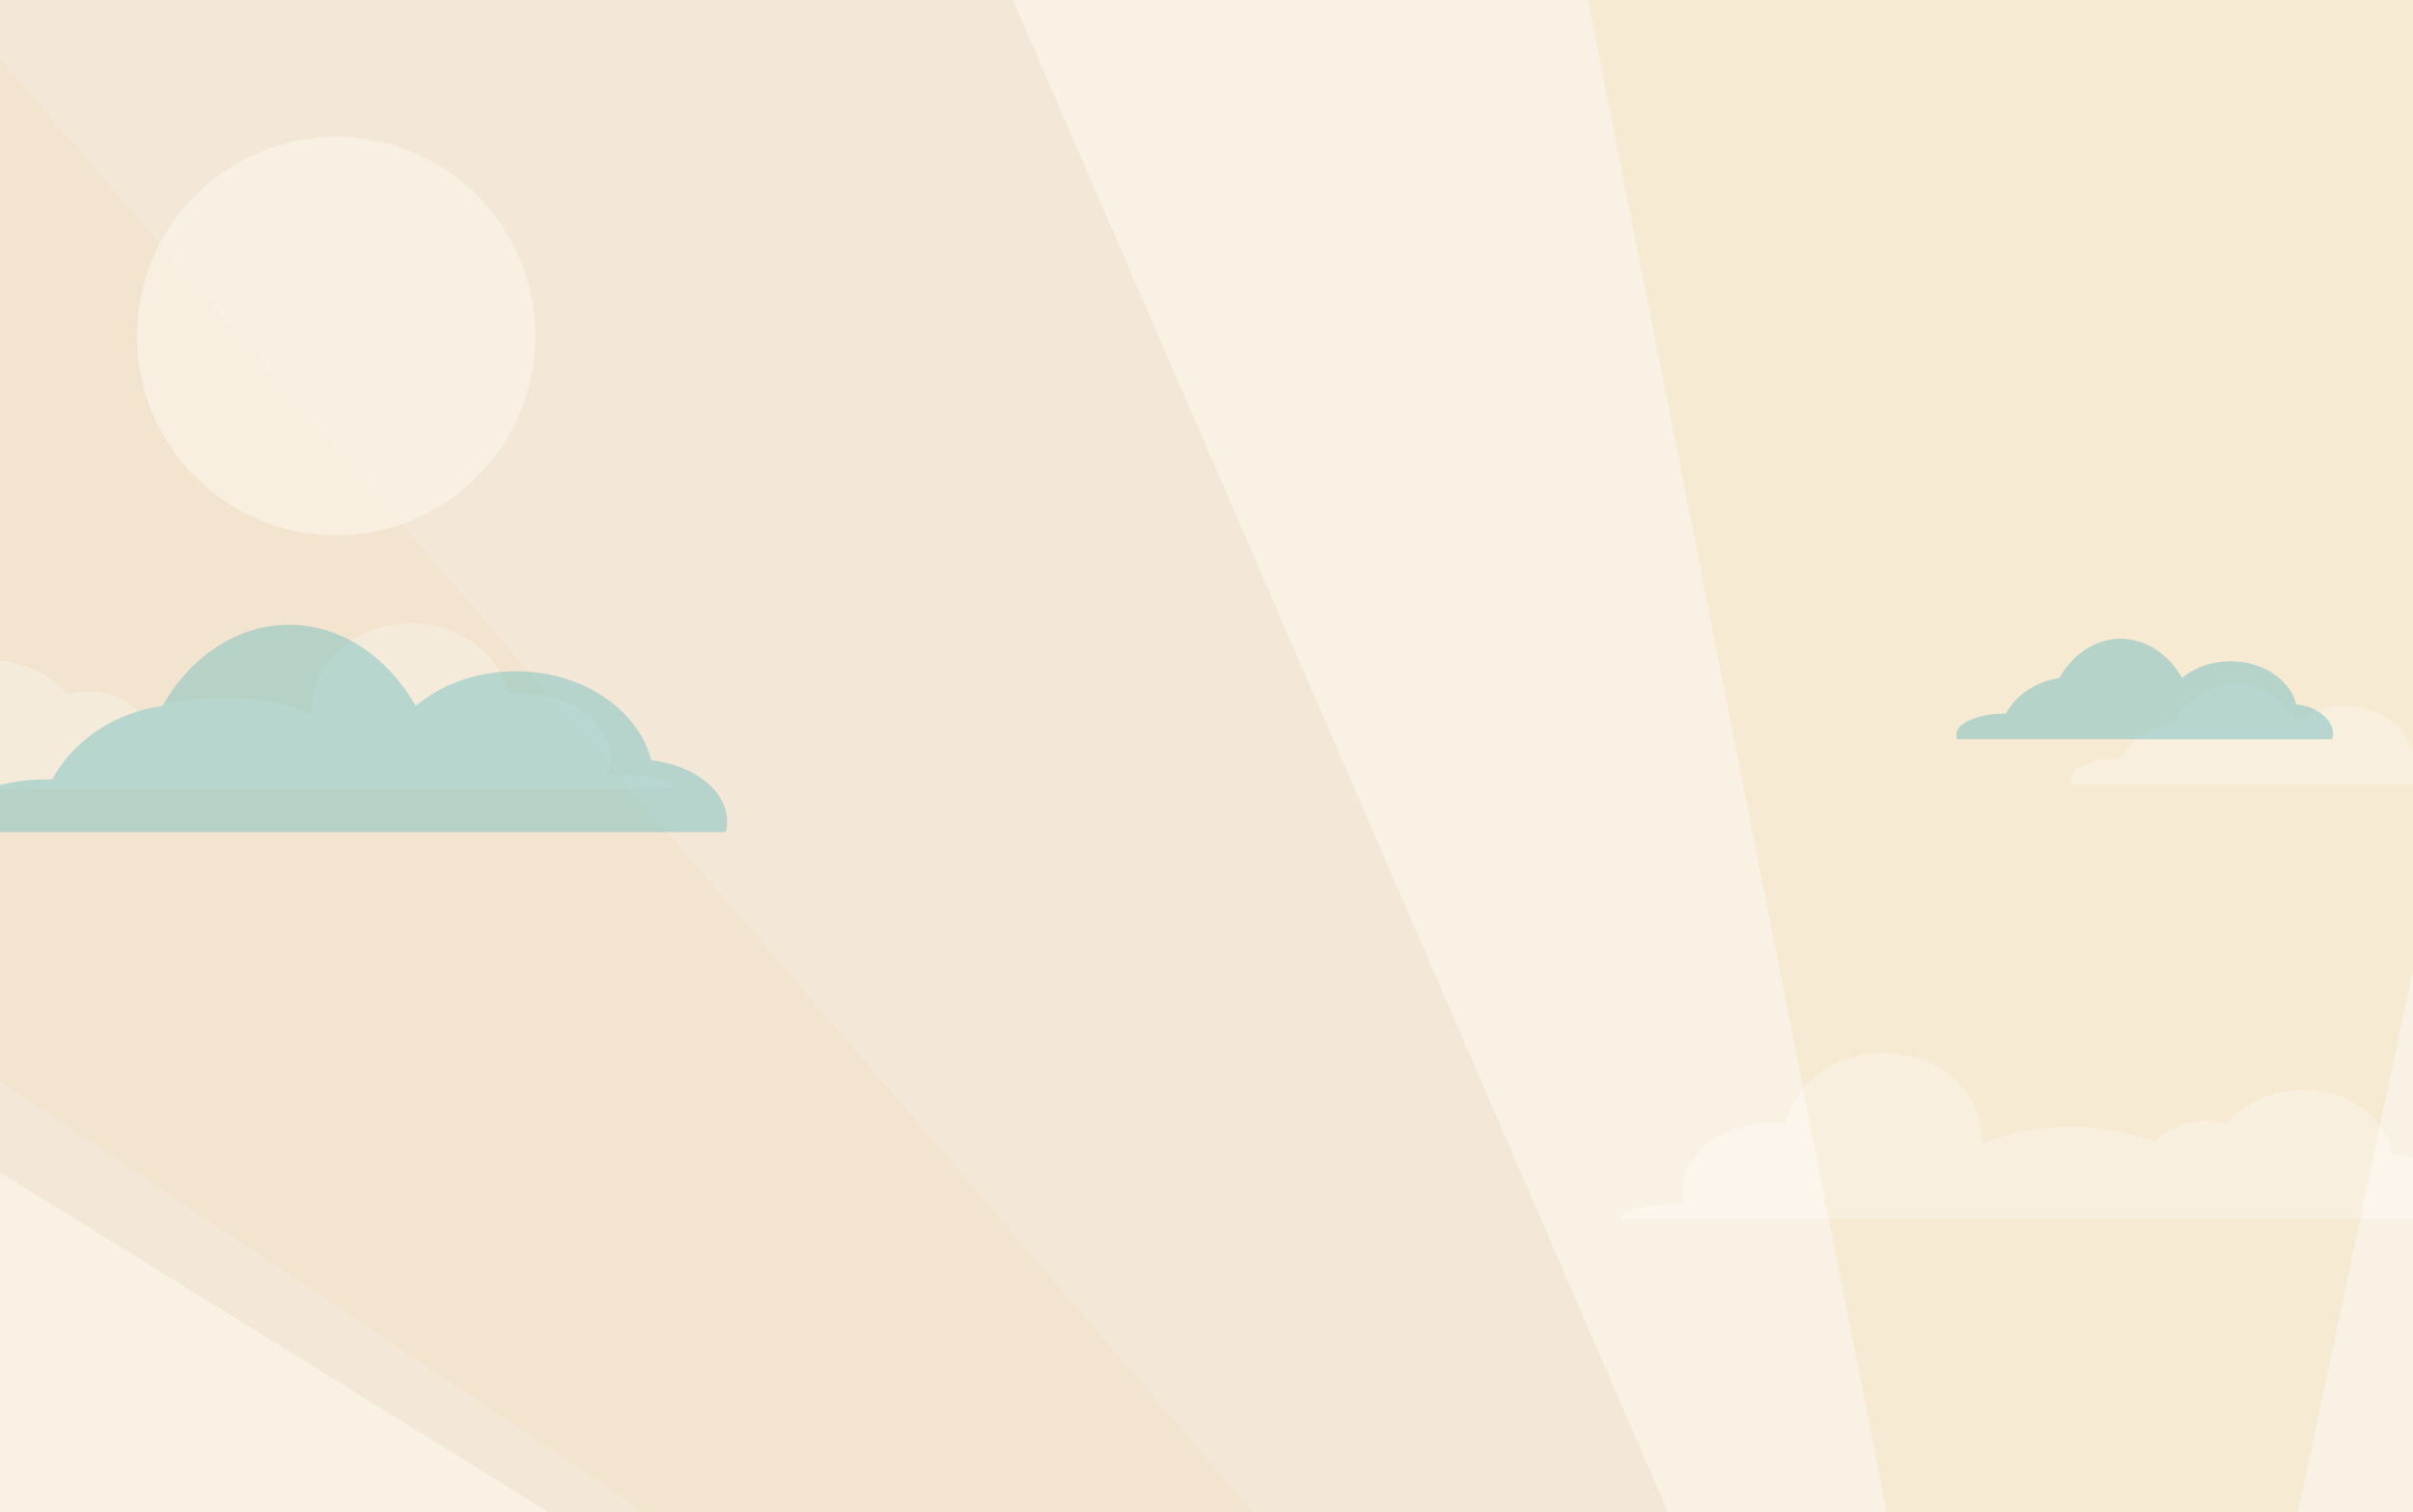
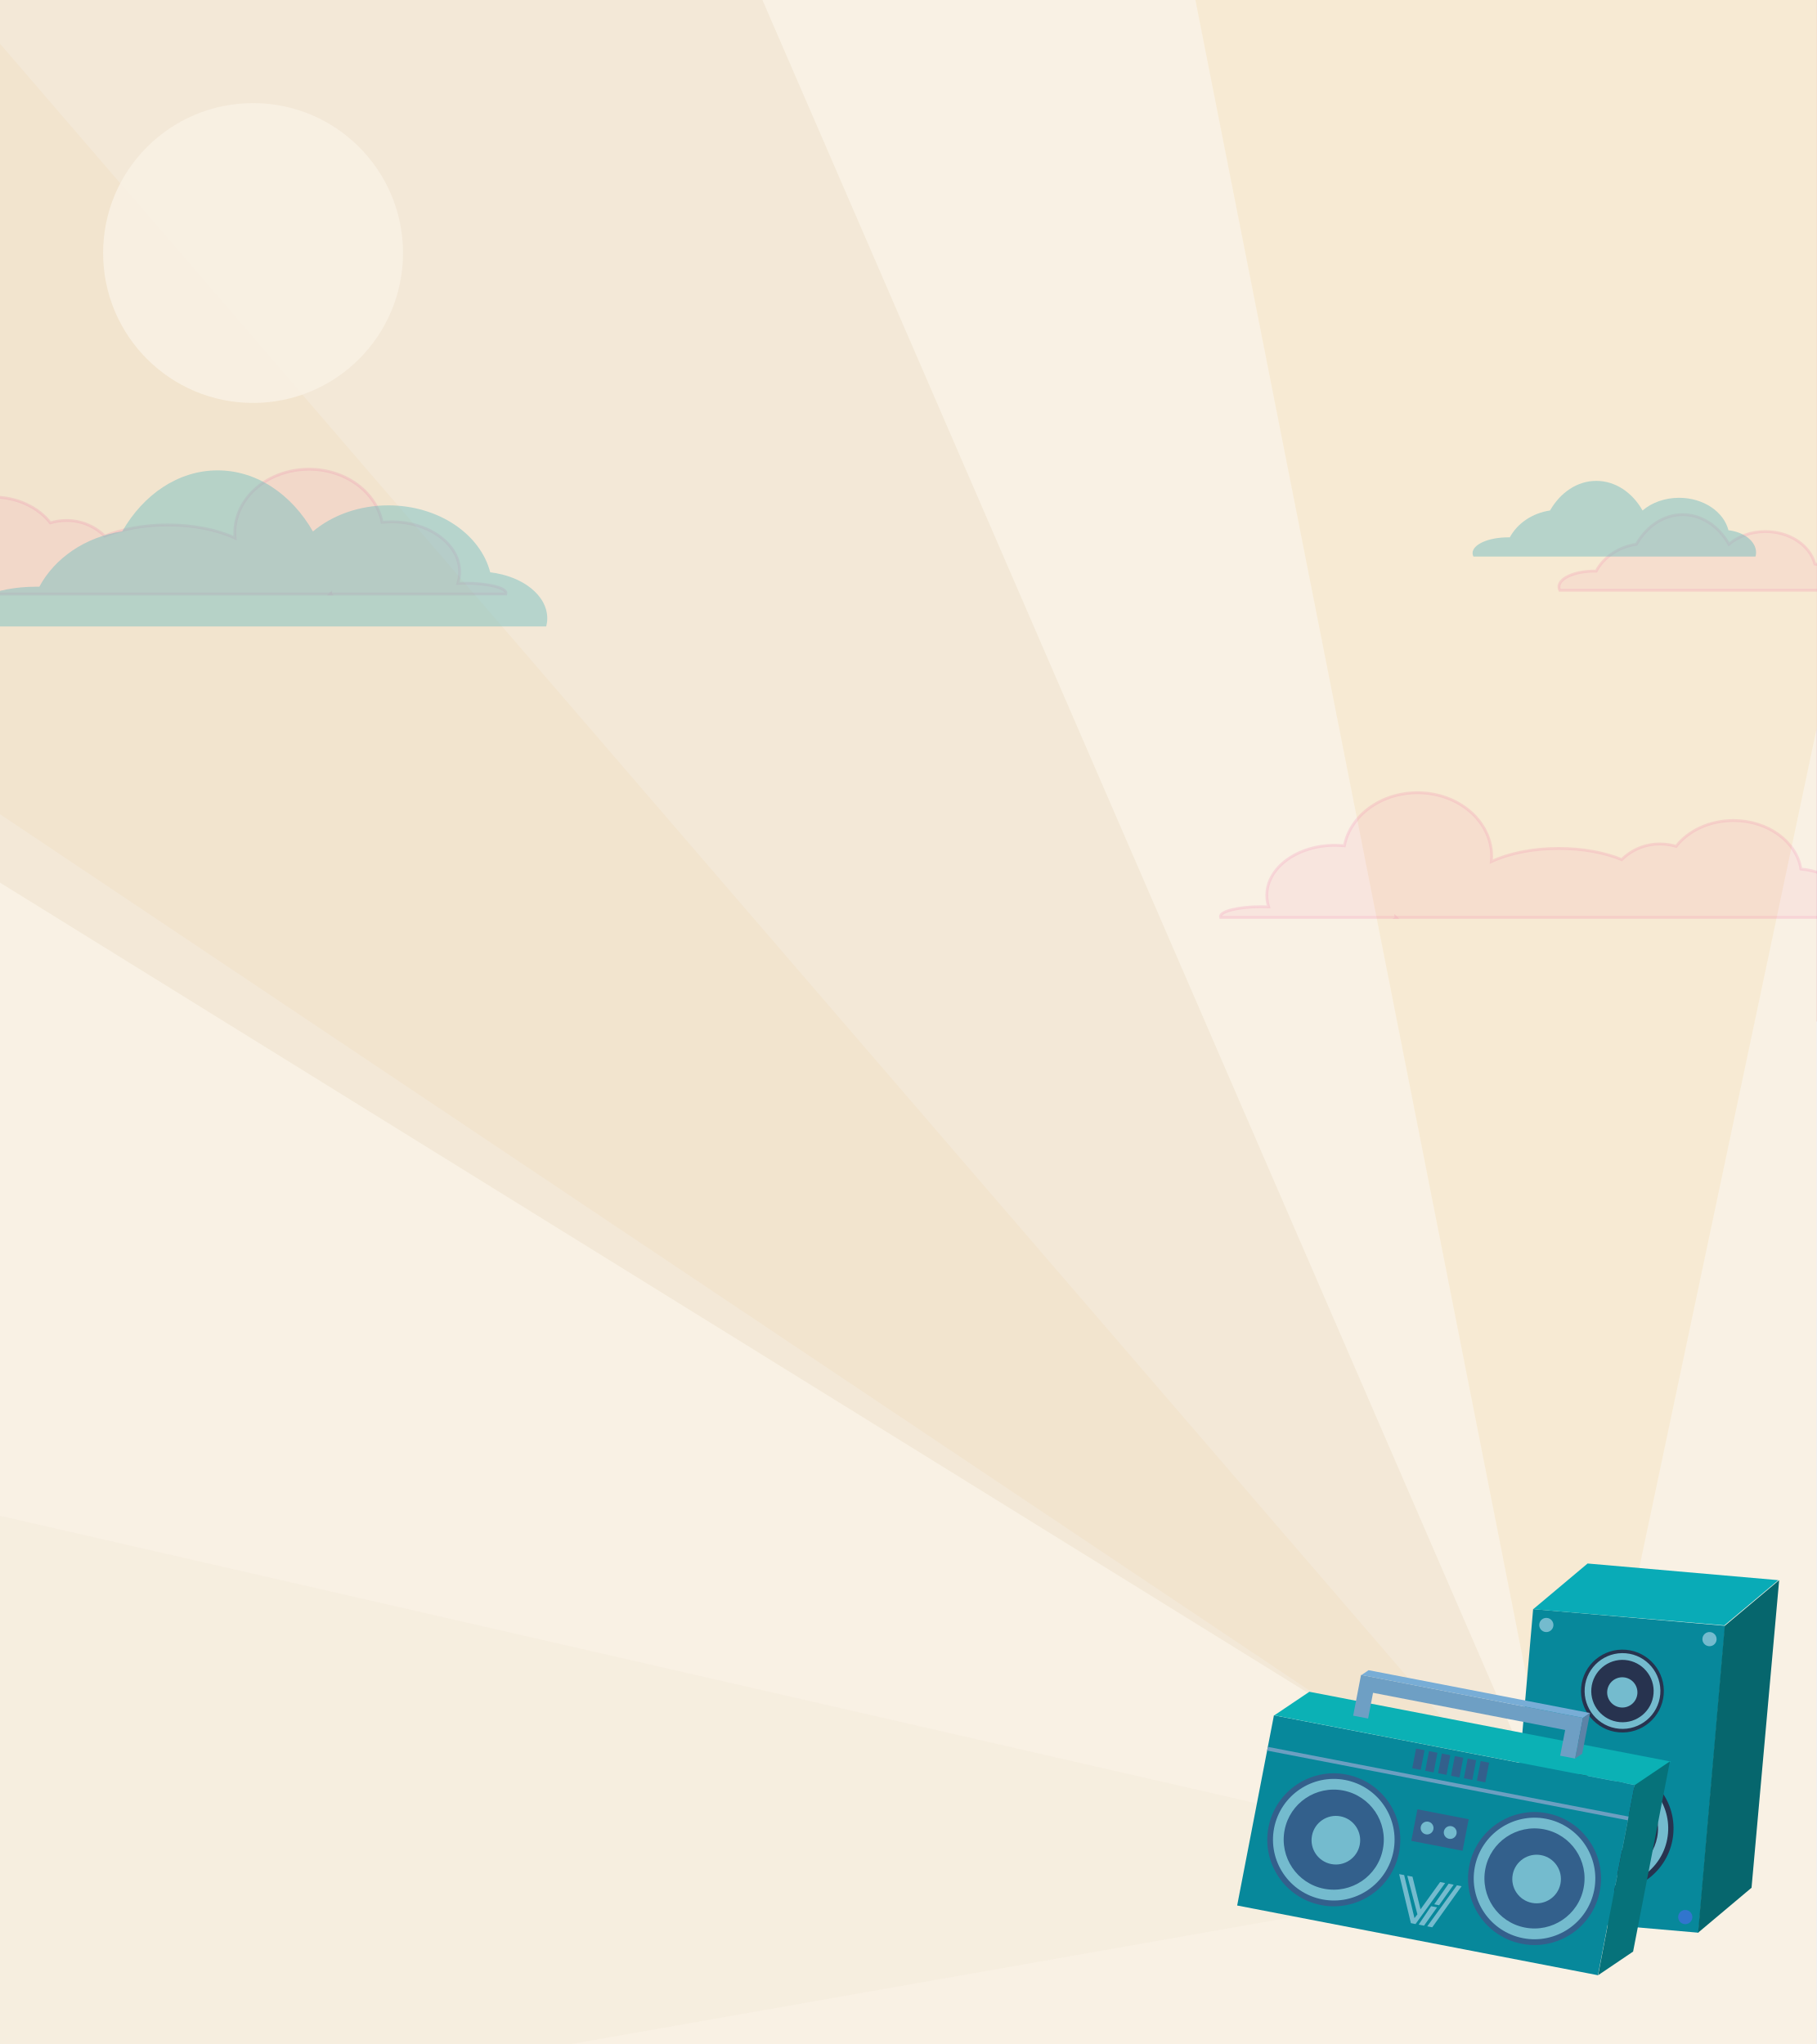
- <svg xmlns="http://www.w3.org/2000/svg" width="1920" height="1203" version="1.1" viewBox="0 0 1920 1203" xml:space="preserve">
+ <svg xmlns="http://www.w3.org/2000/svg" enable-background="new 0 0 1920 2161" version="1.1" viewBox="0 0 1920 2161" xml:space="preserve">
+   <style type="text/css">
+         #large-red-cloud-r { will-change: transform; animation: rl-r-1 45s linear infinite; } #large-red-cloud-l { will-change: transform; animation: lr-1 41s linear infinite; } #small-teal-cloud-l { will-change: transform; animation: rl-r-1 130s linear infinite; } #small-red-cloud-l { will-change: transform; animation: rl-r-1 93s linear infinite; } #cloud-1 { will-change: transform; animation: lr-1 50s linear infinite; } @keyframes rl-r-1 { from { transform: translateX(650px); } to { transform: translateX(-3000px); } } .st10 { fill: rgba(102, 185, 191, 0.35); } .st8, .st7 { fill: rgba(231, 0, 115, 0.2); stroke: rgba(231, 0, 115, 0.4); stroke-width: 3; } @keyframes lr-1 { from { transform: translateX(-600px); } to { transform: translateX(3000px); } } .st0{fill:#F9F1E4;} .st1{fill:#E89087;} .st2{opacity:0.6;fill:#EFE3CE;enable-background:new ;} .st3{opacity:0.37;fill:#F2E9D7;enable-background:new ;} .st4{fill:#F2E4CE;} .st5{opacity:0.58;fill:#F7E6C6;enable-background:new ;} .st6{opacity:0.85;fill:#F9F1E4;enable-background:new ;} .st7{opacity:0.25;} .st9{opacity:0.43;} .st10{fill:#66B9BF;} .st11{fill:#07889B;} .st12{fill:#27334F;} .st13{fill:#74BBCE;} .st14{fill:#3175CD;} .st15{fill:#06666D;} .st16{fill:#09ABB7;} .st17{fill:#33608C;} .st18{fill:#6C9FC1;} .st19{fill:#0BB1B5;} .st20{fill:#06727A;} .st21{fill:#6E9FC4;} .st22{fill:#78ADD6;} .st23{fill:#5C83A7;} .st24{opacity:0.45;}
+     </style>
  <g id="backgrounds" transform="translate(-2316,-2893.7)">
-     <rect class="st0" x="2316" y="3947.9" width="1920" height="1106.8" fill="#f9f1e4" />
-     <rect class="st1" x="2316" y="2893.7" width="1920" height="1080" fill="#e89087" />
-     <rect class="st0" x="2316" y="2893.7" width="1920" height="1203" fill="#f9f1e4" stroke-width=".929" />
+     <rect width="1920" height="1106.8" x="2316" y="3947.9" class="st0" />
+     <rect width="1920" height="1080" x="2316" y="2893.7" class="st1" />
+     <rect width="1920" height="1394" x="2316" y="2893.7" class="st0" />
  </g>
  <g id="strobey_things" transform="translate(-2316,-2893.7)">
-     <polygon class="st2" points="822.4 2901.4 3970 4851.7 3093.8 2828.7" enable-background="new" fill="#efe3ce" opacity=".6" />
-     <polygon class="st3" points="2108 5197.7 3958 4872 2076.1 4441.3" enable-background="new" fill="#f2e9d7" opacity=".37" />
-     <polygon class="st4" points="881.3 2794.2 3973.7 4864.1 2222.7 2831.6" fill="#f2e4ce" />
-     <polygon class="st5" points="3548.2 2734.5 3975.4 4898.6 4412.3 2831.2" enable-background="new" fill="#f7e6c6" opacity=".58" />
-     <circle class="st6" cx="2583.5" cy="3161.2" r="158.5" enable-background="new" fill="#f9f1e4" opacity=".85" />
-     <g class="st7" fill="#fff" opacity=".25">
-       <path class="st8" d="m3791.5 3863.5c0 0.1-0.1 0.2-0.1 0.2h0.3z" />
-       <path class="st8" d="m4275 3857.7c0-23.2-24.1-42.4-55.3-45.2-4.6-28.9-34.8-51.3-71.3-51.3-25.5 0-47.9 10.9-60.6 27.3-5.5-1.7-11.2-2.5-17-2.5-15.2-0.1-29.7 5.8-40.5 16.5-17.8-7.3-41-11.8-66.5-11.8-27.8 0-53 5.3-71.3 13.9 0.2-1.8 0.3-3.7 0.3-5.5 0-37.2-35.1-67.3-78.4-67.3-38.9 0-71.1 24.3-77.3 56.1-3.3-0.3-6.7-0.5-10.1-0.5-39.7 0-71.9 23.7-71.9 52.9 0 4.1 0.7 8.3 1.9 12.2-2.5-0.1-5-0.2-7.6-0.2-23.9 0-43.3 4.7-43.3 10.4 0 0.3 0.1 0.7 0.2 1h185.1c0.1-0.1 0.1-0.1 0.1-0.2l0.1 0.2h482.8c0.3-2 0.6-4 0.6-6z" />
+     <polygon fill="#efe3ce" points="822.4 2901.4 3970 4851.7 3093.8 2828.7" class="st2" enable-background="new" opacity=".6" />
+     <polygon fill="#f2e9d7" points="2108 5197.7 3958 4872 2076.1 4441.3" class="st3" enable-background="new" opacity=".37" />
+     <polygon fill="#f2e4ce" points="881.3 2794.2 3973.7 4864.1 2222.7 2831.6" class="st4" />
+     <polygon fill="#f7e6c6" points="3548.2 2734.5 3975.4 4898.6 4412.3 2831.2" class="st5" enable-background="new" opacity=".58" />
+     <circle cx="2583.5" cy="3161.2" r="158.5" fill="#f9f1e4" class="st6" enable-background="new" opacity=".85" />
+     <g id="large-red-cloud-r" fill="#fff" class="st7" opacity=".25">
+       <path d="m3791.5 3863.5c0 0.1-0.1 0.2-0.1 0.2h0.3z" class="st8" />
+       <path d="m4275 3857.7c0-23.2-24.1-42.4-55.3-45.2-4.6-28.9-34.8-51.3-71.3-51.3-25.5 0-47.9 10.9-60.6 27.3-5.5-1.7-11.2-2.5-17-2.5-15.2-0.1-29.7 5.8-40.5 16.5-17.8-7.3-41-11.8-66.5-11.8-27.8 0-53 5.3-71.3 13.9 0.2-1.8 0.3-3.7 0.3-5.5 0-37.2-35.1-67.3-78.4-67.3-38.9 0-71.1 24.3-77.3 56.1-3.3-0.3-6.7-0.5-10.1-0.5-39.7 0-71.9 23.7-71.9 52.9 0 4.1 0.7 8.3 1.9 12.2-2.5-0.1-5-0.2-7.6-0.2-23.9 0-43.3 4.7-43.3 10.4 0 0.3 0.1 0.7 0.2 1h185.1c0.1-0.1 0.1-0.1 0.1-0.2l0.1 0.2h482.8c0.3-2 0.6-4 0.6-6z" class="st8" />
    </g>
-     <g class="st7" fill="#fff" opacity=".25">
-       <path class="st8" d="m2665.5 3521.5c0 0.1 0.1 0.2 0.1 0.2h-0.3l0.2-0.2z" />
-       <path class="st8" d="m2182 3515.7c0-23.2 24.1-42.4 55.3-45.2 4.6-28.9 34.8-51.3 71.3-51.3 25.5 0 47.9 10.9 60.6 27.3 5.5-1.7 11.2-2.5 17-2.5 15.2-0.1 29.7 5.8 40.5 16.5 17.8-7.3 41.1-11.8 66.5-11.8 27.8 0 53 5.3 71.3 13.9-0.2-1.8-0.3-3.7-0.3-5.5 0-37.2 35.1-67.3 78.4-67.3 38.9 0 71.1 24.3 77.3 56.1 3.3-0.3 6.7-0.5 10.1-0.5 39.7 0 71.9 23.7 71.9 52.9 0 4.1-0.7 8.3-1.9 12.2 2.5-0.1 5-0.2 7.6-0.2 23.9 0 43.3 4.7 43.3 10.4 0 0.3-0.1 0.7-0.2 1h-185.2c-0.1-0.1-0.1-0.1-0.1-0.2h-0.1c0 0.1-0.1 0.1-0.1 0.2h-482.8c-0.2-2-0.4-4-0.4-6z" />
+     <g id="large-red-cloud-l" fill="#fff" class="st7" opacity=".25">
+       <path d="m2665.5 3521.5c0 0.1 0.1 0.2 0.1 0.2h-0.3l0.2-0.2z" class="st8" />
+       <path d="m2182 3515.7c0-23.2 24.1-42.4 55.3-45.2 4.6-28.9 34.8-51.3 71.3-51.3 25.5 0 47.9 10.9 60.6 27.3 5.5-1.7 11.2-2.5 17-2.5 15.2-0.1 29.7 5.8 40.5 16.5 17.8-7.3 41.1-11.8 66.5-11.8 27.8 0 53 5.3 71.3 13.9-0.2-1.8-0.3-3.7-0.3-5.5 0-37.2 35.1-67.3 78.4-67.3 38.9 0 71.1 24.3 77.3 56.1 3.3-0.3 6.7-0.5 10.1-0.5 39.7 0 71.9 23.7 71.9 52.9 0 4.1-0.7 8.3-1.9 12.2 2.5-0.1 5-0.2 7.6-0.2 23.9 0 43.3 4.7 43.3 10.4 0 0.3-0.1 0.7-0.2 1h-185.2c-0.1-0.1-0.1-0.1-0.1-0.2h-0.1c0 0.1-0.1 0.1-0.1 0.2h-482.8c-0.2-2-0.4-4-0.4-6z" class="st8" />
    </g>
-     <g class="st7" opacity=".25">
-       <path class="st8" d="m4263.6 3513.6c0-11.8-12.6-21.7-29.2-23.6-5-19.6-26.5-34.3-52.2-34.3-15.2 0-28.9 5.1-38.6 13.4-10.8-19-28.7-31.3-48.9-31.3s-38 12.3-48.9 31.3c-18.9 2.8-34.6 13.7-42.5 28.4h-1.8c-20.8 0-37.6 7.5-37.6 16.7 0 1.3 0.3 2.5 0.9 3.6h298.2c0.4-1.4 0.6-2.8 0.6-4.2z" fill="#fff" />
+     <g id="small-red-cloud-l" class="st7" opacity=".25">
+       <path fill="#fff" d="m4263.6 3513.6c0-11.8-12.6-21.7-29.2-23.6-5-19.6-26.5-34.3-52.2-34.3-15.2 0-28.9 5.1-38.6 13.4-10.8-19-28.7-31.3-48.9-31.3s-38 12.3-48.9 31.3c-18.9 2.8-34.6 13.7-42.5 28.4h-1.8c-20.8 0-37.6 7.5-37.6 16.7 0 1.3 0.3 2.5 0.9 3.6h298.2c0.4-1.4 0.6-2.8 0.6-4.2z" class="st8" />
    </g>
  </g>
-   <g class="st9" transform="translate(0 4.8828e-5)" opacity=".43">
-     <path class="st10" d="m578.5 653.8c0-24.4-26-44.7-60.3-48.7-10.4-40.4-54.7-70.8-107.7-70.8-31.3 0-59.6 10.6-79.7 27.6-22.4-39.1-59.2-64.6-100.8-64.6s-78.4 25.5-100.8 64.5c-38.9 5.8-71.4 28.2-87.6 58.5h-3.6c-42.8 0-77.5 15.4-77.5 34.5 0 2.6 0.7 5.1 1.9 7.5h615c0.7-2.8 1.1-5.6 1.1-8.5z" fill="#66b9bf" />
+   <g id="cloud-1" class="st9" opacity=".43">
+     <path fill="#66b9bf" d="m578.5 653.8c0-24.4-26-44.7-60.3-48.7-10.4-40.4-54.7-70.8-107.7-70.8-31.3 0-59.6 10.6-79.7 27.6-22.4-39.1-59.2-64.6-100.8-64.6s-78.4 25.5-100.8 64.5c-38.9 5.8-71.4 28.2-87.6 58.5h-3.6c-42.8 0-77.5 15.4-77.5 34.5 0 2.6 0.7 5.1 1.9 7.5h615c0.7-2.8 1.1-5.6 1.1-8.5z" class="st10" />
  </g>
-   <g transform="translate(0 4.8828e-5)">
-     <rect class="st11" transform="matrix(.9962 .086634 -.086634 .9962 168.63 -140.94)" x="1606.2" y="1709.5" width="203.8" height="325.7" fill="#07889b" />
-     <circle class="st12" transform="matrix(.08661 -.9962 .9962 .08661 -370.39 3462)" cx="1702.8" cy="1933" r="66.3" fill="#27334f" />
-     <g fill="#74bbce">
-       <circle class="st13" transform="matrix(.08661 -.9962 .9962 .08661 -372.68 3463.8)" cx="1702.6" cy="1935.1" r="24.2" />
-       <path class="st13" d="m1708.1 1872.7c-33.3-2.9-62.7 21.8-65.6 55.1s21.8 62.7 55.1 65.6 62.7-21.8 65.6-55.1c2.9-33.4-21.8-62.7-55.1-65.6zm-9.6 110c-27.4-2.4-47.8-26.6-45.4-54s26.6-47.8 54-45.4 47.8 26.6 45.4 54c-2.4 27.5-26.5 47.8-54 45.4z" />
-       <circle class="st13" transform="matrix(.08661 -.9962 .9962 .08661 -218.37 3197.6)" cx="1634.6" cy="1717.9" r="7.5" />
-     </g>
-     <circle class="st14" transform="matrix(.08661 -.9962 .9962 .08661 -534.46 3440.6)" cx="1609.1" cy="2011.8" r="7.5" fill="#3175cd" />
-     <circle class="st13" transform="matrix(.08661 -.9962 .9962 .08661 -75.762 3383.1)" cx="1807.1" cy="1732.9" r="7.5" fill="#74bbce" />
-     <circle class="st14" transform="matrix(.08661 -.9962 .9962 .08661 -391.86 3626.1)" cx="1781.6" cy="2026.7" r="7.5" fill="#3175cd" />
-     <circle class="st12" transform="matrix(.08661 -.9962 .9962 .08661 -214.55 3341.6)" cx="1715.1" cy="1787.8" r="43.8" fill="#27334f" />
-     <circle class="st13" transform="matrix(.08661 -.9962 .9962 .08661 -216.06 3342.8)" cx="1715" cy="1789.2" r="16" fill="#74bbce" />
-     <path class="st13" d="m1718.6 1747.9c-22-1.9-41.5 14.4-43.4 36.4s14.4 41.5 36.4 43.4 41.5-14.4 43.4-36.4-14.4-41.5-36.4-43.4zm-6.4 72.8c-18.1-1.6-31.6-17.6-30-35.7s17.6-31.6 35.7-30 31.6 17.6 30 35.7c-1.5 18.1-17.5 31.6-35.7 30z" fill="#74bbce" />
-     <polyline class="st15" points="1851.5 1995.8 1795 2043.3 1823.2 1718.9 1880.7 1670.6" fill="#06666d" />
-     <polygon class="st16" points="1879.8 1670.6 1822.8 1718.4 1620.7 1701.3 1678.2 1653" fill="#09abb7" />
-   </g>
-   <g transform="translate(0 4.8828e-5)">
-     <rect class="st11" transform="matrix(.9818 .1898 -.1898 .9818 397.78 -252.62)" x="1323.8" y="1848.5" width="388.4" height="204.8" fill="#07889b" />
-     <circle class="st17" transform="matrix(.1898 -.9818 .9818 .1898 -767.29 2960.2)" cx="1409.9" cy="1945" r="70.3" fill="#33608c" />
-     <circle class="st13" transform="matrix(.1898 -.9818 .9818 .1898 -765.91 2962.7)" cx="1412.1" cy="1945.4" r="25.7" fill="#74bbce" />
-     <path class="st13" d="m1346.8 1932.8c-6.7 34.8 16 68.5 50.9 75.3s68.5-16 75.3-50.9c6.7-34.8-16-68.5-50.9-75.3-34.9-6.7-68.5 16.1-75.3 50.9zm115 22.2c-5.5 28.7-33.3 47.4-62 41.9s-47.4-33.3-41.9-62 33.3-47.4 62-41.9c28.7 5.6 47.5 33.3 41.9 62z" fill="#74bbce" />
-     <circle class="st17" transform="matrix(.1898 -.9818 .9818 .1898 -635.62 3201.7)" cx="1622.1" cy="1986" r="70.3" fill="#33608c" />
-     <circle class="st13" transform="matrix(.1898 -.9818 .9818 .1898 -634.24 3204.3)" cx="1624.3" cy="1986.4" r="25.7" fill="#74bbce" />
-     <path class="st13" d="m1559 1973.8c-6.7 34.8 16 68.5 50.9 75.3 34.8 6.7 68.5-16 75.3-50.9 6.7-34.8-16-68.5-50.9-75.3-34.9-6.7-68.5 16.1-75.3 50.9zm115 22.2c-5.5 28.7-33.3 47.4-62 41.9s-47.4-33.3-41.9-62 33.3-47.4 62-41.9c28.7 5.6 47.5 33.3 41.9 62z" fill="#74bbce" />
-     <rect class="st18" transform="matrix(.9818 .1898 -.1898 .9818 385.64 -256.2)" x="1336.4" y="1883.7" width="388.5" height="4" fill="#6c9fc1" />
-     <g fill="#33608c">
-       <rect class="st17" transform="matrix(.9818 .1898 -.1898 .9818 380.19 -250.74)" x="1494.9" y="1849.3" width="9.1" height="21.2" />
-       <rect class="st17" transform="matrix(.9818 .1898 -.1898 .9818 383.18 -260.91)" x="1549.5" y="1859.9" width="9.1" height="21.2" />
-       <rect class="st17" transform="matrix(.9818 .1898 -.1898 .9818 382.43 -258.37)" x="1535.9" y="1857.3" width="9.1" height="21.2" />
-       <rect class="st17" transform="matrix(.9818 .1898 -.1898 .9818 381.68 -255.83)" x="1522.2" y="1854.6" width="9.1" height="21.2" />
-       <rect class="st17" transform="matrix(.9818 .1898 -.1898 .9818 380.93 -253.29)" x="1508.6" y="1852" width="9.1" height="21.2" />
-       <rect class="st17" transform="matrix(.9818 .1898 -.1898 .9818 383.93 -263.46)" x="1563.2" y="1862.5" width="9.1" height="21.2" />
-       <rect class="st17" transform="matrix(.9818 .1898 -.1898 .9818 394.8 -253.72)" x="1494.7" y="1917.8" width="55.2" height="34" />
-     </g>
-     <circle class="st13" transform="matrix(.1898 -.9818 .9818 .1898 -675.11 3046.9)" cx="1508.5" cy="1932.5" r="6.8" fill="#74bbce" />
-     <circle class="st13" transform="matrix(.1898 -.9818 .9818 .1898 -659.92 3074.8)" cx="1533" cy="1937.2" r="6.8" fill="#74bbce" />
-     <g fill="#74bbce">
-       <polygon class="st13" points="1493.1 1984.1 1487.6 1983.1 1498.3 2023.9 1495.2 2027.9 1484.3 1982.4 1479 1981.4 1491.4 2033.2 1496.3 2034.2 1527.6 1990.8 1522.3 1989.8 1501.6 2018.6" />
-       <polygon class="st13" points="1514 2037.6 1545 1994.2 1540.1 1993.2 1508.7 2036.6" />
-       <polygon class="st13" points="1531.3 1991.5 1516.1 2013.3 1521.2 2014.3 1536.6 1992.6" />
-       <polygon class="st13" points="1505.3 2035.9 1519.1 2016.5 1512.8 2015.3 1499.6 2034.8" />
-     </g>
-     <polygon class="st19" points="1384.1 1788.6 1347.1 1813.5 1729.3 1887.4 1766.2 1862.4" fill="#0bb1b5" />
-     <polygon class="st20" points="1765.2 1862.2 1727.9 1887.4 1689.3 2088.3 1726.3 2063.3" fill="#06727a" />
-     <polygon class="st21" points="1654.5 1829 1451.4 1789.7 1446.2 1816.9 1430.4 1813.9 1438.7 1770.8 1673.3 1816.2 1665 1859.2 1649.2 1856.2" fill="#6e9fc4" />
-     <polygon class="st22" points="1680.8 1811.1 1673.3 1816.2 1439.2 1770.9 1446.7 1765.8" fill="#78add6" />
-     <polygon class="st23" points="1673.3 1816.2 1680.8 1811.1 1672.5 1854.1 1665 1859.2" fill="#5c83a7" />
-   </g>
-   <g class="st24" transform="translate(0 4.8828e-5)" opacity=".45">
-     <path class="st10" d="m1856.3 584.2c0-11.8-12.6-21.7-29.2-23.6-5-19.6-26.5-34.3-52.2-34.3-15.2 0-28.9 5.1-38.6 13.4-10.8-19-28.7-31.3-48.9-31.3s-38 12.3-48.9 31.3c-18.9 2.8-34.6 13.7-42.5 28.4h-1.8c-20.8 0-37.6 7.5-37.6 16.7 0 1.2 0.3 2.5 0.9 3.6h298.2c0.4-1.4 0.6-2.8 0.6-4.2z" fill="#66b9bf" />
+   <rect width="203.8" height="325.7" x="1606.2" y="1709.5" class="st11" transform="matrix(.9962 .086634 -.086634 .9962 168.63 -140.94)" />
+   <ellipse cx="1702.8" cy="1933" class="st12" rx="66.3" ry="66.3" transform="matrix(.08661 -.9962 .9962 .08661 -370.39 3462)" />
+   <ellipse cx="1702.6" cy="1935.1" class="st13" rx="24.2" ry="24.2" transform="matrix(.08661 -.9962 .9962 .08661 -372.68 3463.8)" />
+   <path d="m1708.1 1872.7c-33.3-2.9-62.7 21.8-65.6 55.1s21.8 62.7 55.1 65.6 62.7-21.8 65.6-55.1c2.9-33.4-21.8-62.7-55.1-65.6zm-9.6 110c-27.4-2.4-47.8-26.6-45.4-54s26.6-47.8 54-45.4 47.8 26.6 45.4 54c-2.4 27.5-26.5 47.8-54 45.4z" class="st13" />
+   <ellipse cx="1634.6" cy="1717.9" class="st13" rx="7.5" ry="7.5" transform="matrix(.08661 -.9962 .9962 .08661 -218.37 3197.6)" />
+   <ellipse cx="1609.1" cy="2011.8" class="st14" rx="7.5" ry="7.5" transform="matrix(.08661 -.9962 .9962 .08661 -534.46 3440.6)" />
+   <ellipse cx="1807.1" cy="1732.9" class="st13" rx="7.5" ry="7.5" transform="matrix(.08661 -.9962 .9962 .08661 -75.762 3383.1)" />
+   <ellipse cx="1781.6" cy="2026.7" class="st14" rx="7.5" ry="7.5" transform="matrix(.08661 -.9962 .9962 .08661 -391.86 3626.1)" />
+   <ellipse cx="1715.1" cy="1787.8" class="st12" rx="43.8" ry="43.8" transform="matrix(.08661 -.9962 .9962 .08661 -214.55 3341.6)" />
+   <ellipse cx="1715" cy="1789.2" class="st13" rx="16" ry="16" transform="matrix(.08661 -.9962 .9962 .08661 -216.06 3342.8)" />
+   <path d="m1718.6 1747.9c-22-1.9-41.5 14.4-43.4 36.4s14.4 41.5 36.4 43.4 41.5-14.4 43.4-36.4-14.4-41.5-36.4-43.4zm-6.4 72.8c-18.1-1.6-31.6-17.6-30-35.7s17.6-31.6 35.7-30 31.6 17.6 30 35.7c-1.5 18.1-17.5 31.6-35.7 30z" class="st13" />
+   <polyline points="1851.5 1995.8 1795 2043.3 1823.2 1718.9 1880.7 1670.6" class="st15" />
+   <polygon points="1620.7 1701.3 1678.2 1653 1879.8 1670.6 1822.8 1718.4" class="st16" />
+   <rect width="388.4" height="204.8" x="1323.8" y="1848.5" class="st11" transform="matrix(.9818 .1898 -.1898 .9818 397.78 -252.62)" />
+   <ellipse cx="1409.9" cy="1945" class="st17" rx="70.3" ry="70.3" transform="matrix(.1898 -.9818 .9818 .1898 -767.29 2960.2)" />
+   <ellipse cx="1412.1" cy="1945.4" class="st13" rx="25.7" ry="25.7" transform="matrix(.1898 -.9818 .9818 .1898 -765.91 2962.7)" />
+   <path d="m1346.8 1932.8c-6.7 34.8 16 68.5 50.9 75.3s68.5-16 75.3-50.9c6.7-34.8-16-68.5-50.9-75.3-34.9-6.7-68.5 16.1-75.3 50.9zm115 22.2c-5.5 28.7-33.3 47.4-62 41.9s-47.4-33.3-41.9-62 33.3-47.4 62-41.9c28.7 5.6 47.5 33.3 41.9 62z" class="st13" />
+   <ellipse cx="1622.1" cy="1986" class="st17" rx="70.3" ry="70.3" transform="matrix(.1898 -.9818 .9818 .1898 -635.62 3201.7)" />
+   <ellipse cx="1624.3" cy="1986.4" class="st13" rx="25.7" ry="25.7" transform="matrix(.1898 -.9818 .9818 .1898 -634.24 3204.3)" />
+   <path d="m1559 1973.8c-6.7 34.8 16 68.5 50.9 75.3 34.8 6.7 68.5-16 75.3-50.9 6.7-34.8-16-68.5-50.9-75.3-34.9-6.7-68.5 16.1-75.3 50.9zm115 22.2c-5.5 28.7-33.3 47.4-62 41.9s-47.4-33.3-41.9-62 33.3-47.4 62-41.9c28.7 5.6 47.5 33.3 41.9 62z" class="st13" />
+   <rect width="388.5" height="4" x="1336.4" y="1883.7" class="st18" transform="matrix(.9818 .1898 -.1898 .9818 385.64 -256.2)" />
+   <rect width="9.1" height="21.2" x="1494.9" y="1849.3" class="st17" transform="matrix(.9818 .1898 -.1898 .9818 380.19 -250.74)" />
+   <rect width="9.1" height="21.2" x="1549.5" y="1859.9" class="st17" transform="matrix(.9818 .1898 -.1898 .9818 383.18 -260.91)" />
+   <rect width="9.1" height="21.2" x="1535.9" y="1857.3" class="st17" transform="matrix(.9818 .1898 -.1898 .9818 382.43 -258.37)" />
+   <rect width="9.1" height="21.2" x="1522.2" y="1854.6" class="st17" transform="matrix(.9818 .1898 -.1898 .9818 381.68 -255.83)" />
+   <rect width="9.1" height="21.2" x="1508.6" y="1852" class="st17" transform="matrix(.9818 .1898 -.1898 .9818 380.93 -253.29)" />
+   <rect width="9.1" height="21.2" x="1563.2" y="1862.5" class="st17" transform="matrix(.9818 .1898 -.1898 .9818 383.93 -263.46)" />
+   <rect width="55.2" height="34" x="1494.7" y="1917.8" class="st17" transform="matrix(.9818 .1898 -.1898 .9818 394.8 -253.72)" />
+   <ellipse cx="1508.5" cy="1932.5" class="st13" rx="6.8" ry="6.8" transform="matrix(.1898 -.9818 .9818 .1898 -675.11 3046.9)" />
+   <ellipse cx="1533" cy="1937.2" class="st13" rx="6.8" ry="6.8" transform="matrix(.1898 -.9818 .9818 .1898 -659.92 3074.8)" />
+   <polygon points="1522.3 1989.8 1501.6 2018.6 1493.1 1984.1 1487.6 1983.1 1498.3 2023.9 1495.2 2027.9 1484.3 1982.4 1479 1981.4 1491.4 2033.2 1496.3 2034.2 1527.6 1990.8" class="st13" />
+   <polygon points="1540.1 1993.2 1508.7 2036.6 1514 2037.6 1545 1994.2" class="st13" />
+   <polygon points="1521.2 2014.3 1536.6 1992.6 1531.3 1991.5 1516.1 2013.3" class="st13" />
+   <polygon points="1512.8 2015.3 1499.6 2034.8 1505.3 2035.9 1519.1 2016.5" class="st13" />
+   <polygon points="1729.3 1887.4 1766.2 1862.4 1384.1 1788.6 1347.1 1813.5" class="st19" />
+   <polygon points="1689.3 2088.3 1726.3 2063.3 1765.2 1862.2 1727.9 1887.4" class="st20" />
+   <polygon points="1665 1859.2 1649.2 1856.2 1654.5 1829 1451.4 1789.7 1446.2 1816.9 1430.4 1813.9 1438.7 1770.8 1673.3 1816.2" class="st21" />
+   <polygon points="1439.2 1770.9 1446.7 1765.8 1680.8 1811.1 1673.3 1816.2" class="st22" />
+   <polygon points="1672.5 1854.1 1665 1859.2 1673.3 1816.2 1680.8 1811.1" class="st23" />
+   <g id="small-teal-cloud-l" class="st24" opacity=".45">
+     <path fill="#66b9bf" d="m1856.3 584.2c0-11.8-12.6-21.7-29.2-23.6-5-19.6-26.5-34.3-52.2-34.3-15.2 0-28.9 5.1-38.6 13.4-10.8-19-28.7-31.3-48.9-31.3s-38 12.3-48.9 31.3c-18.9 2.8-34.6 13.7-42.5 28.4h-1.8c-20.8 0-37.6 7.5-37.6 16.7 0 1.2 0.3 2.5 0.9 3.6h298.2c0.4-1.4 0.6-2.8 0.6-4.2z" class="st10" />
  </g>
</svg>
